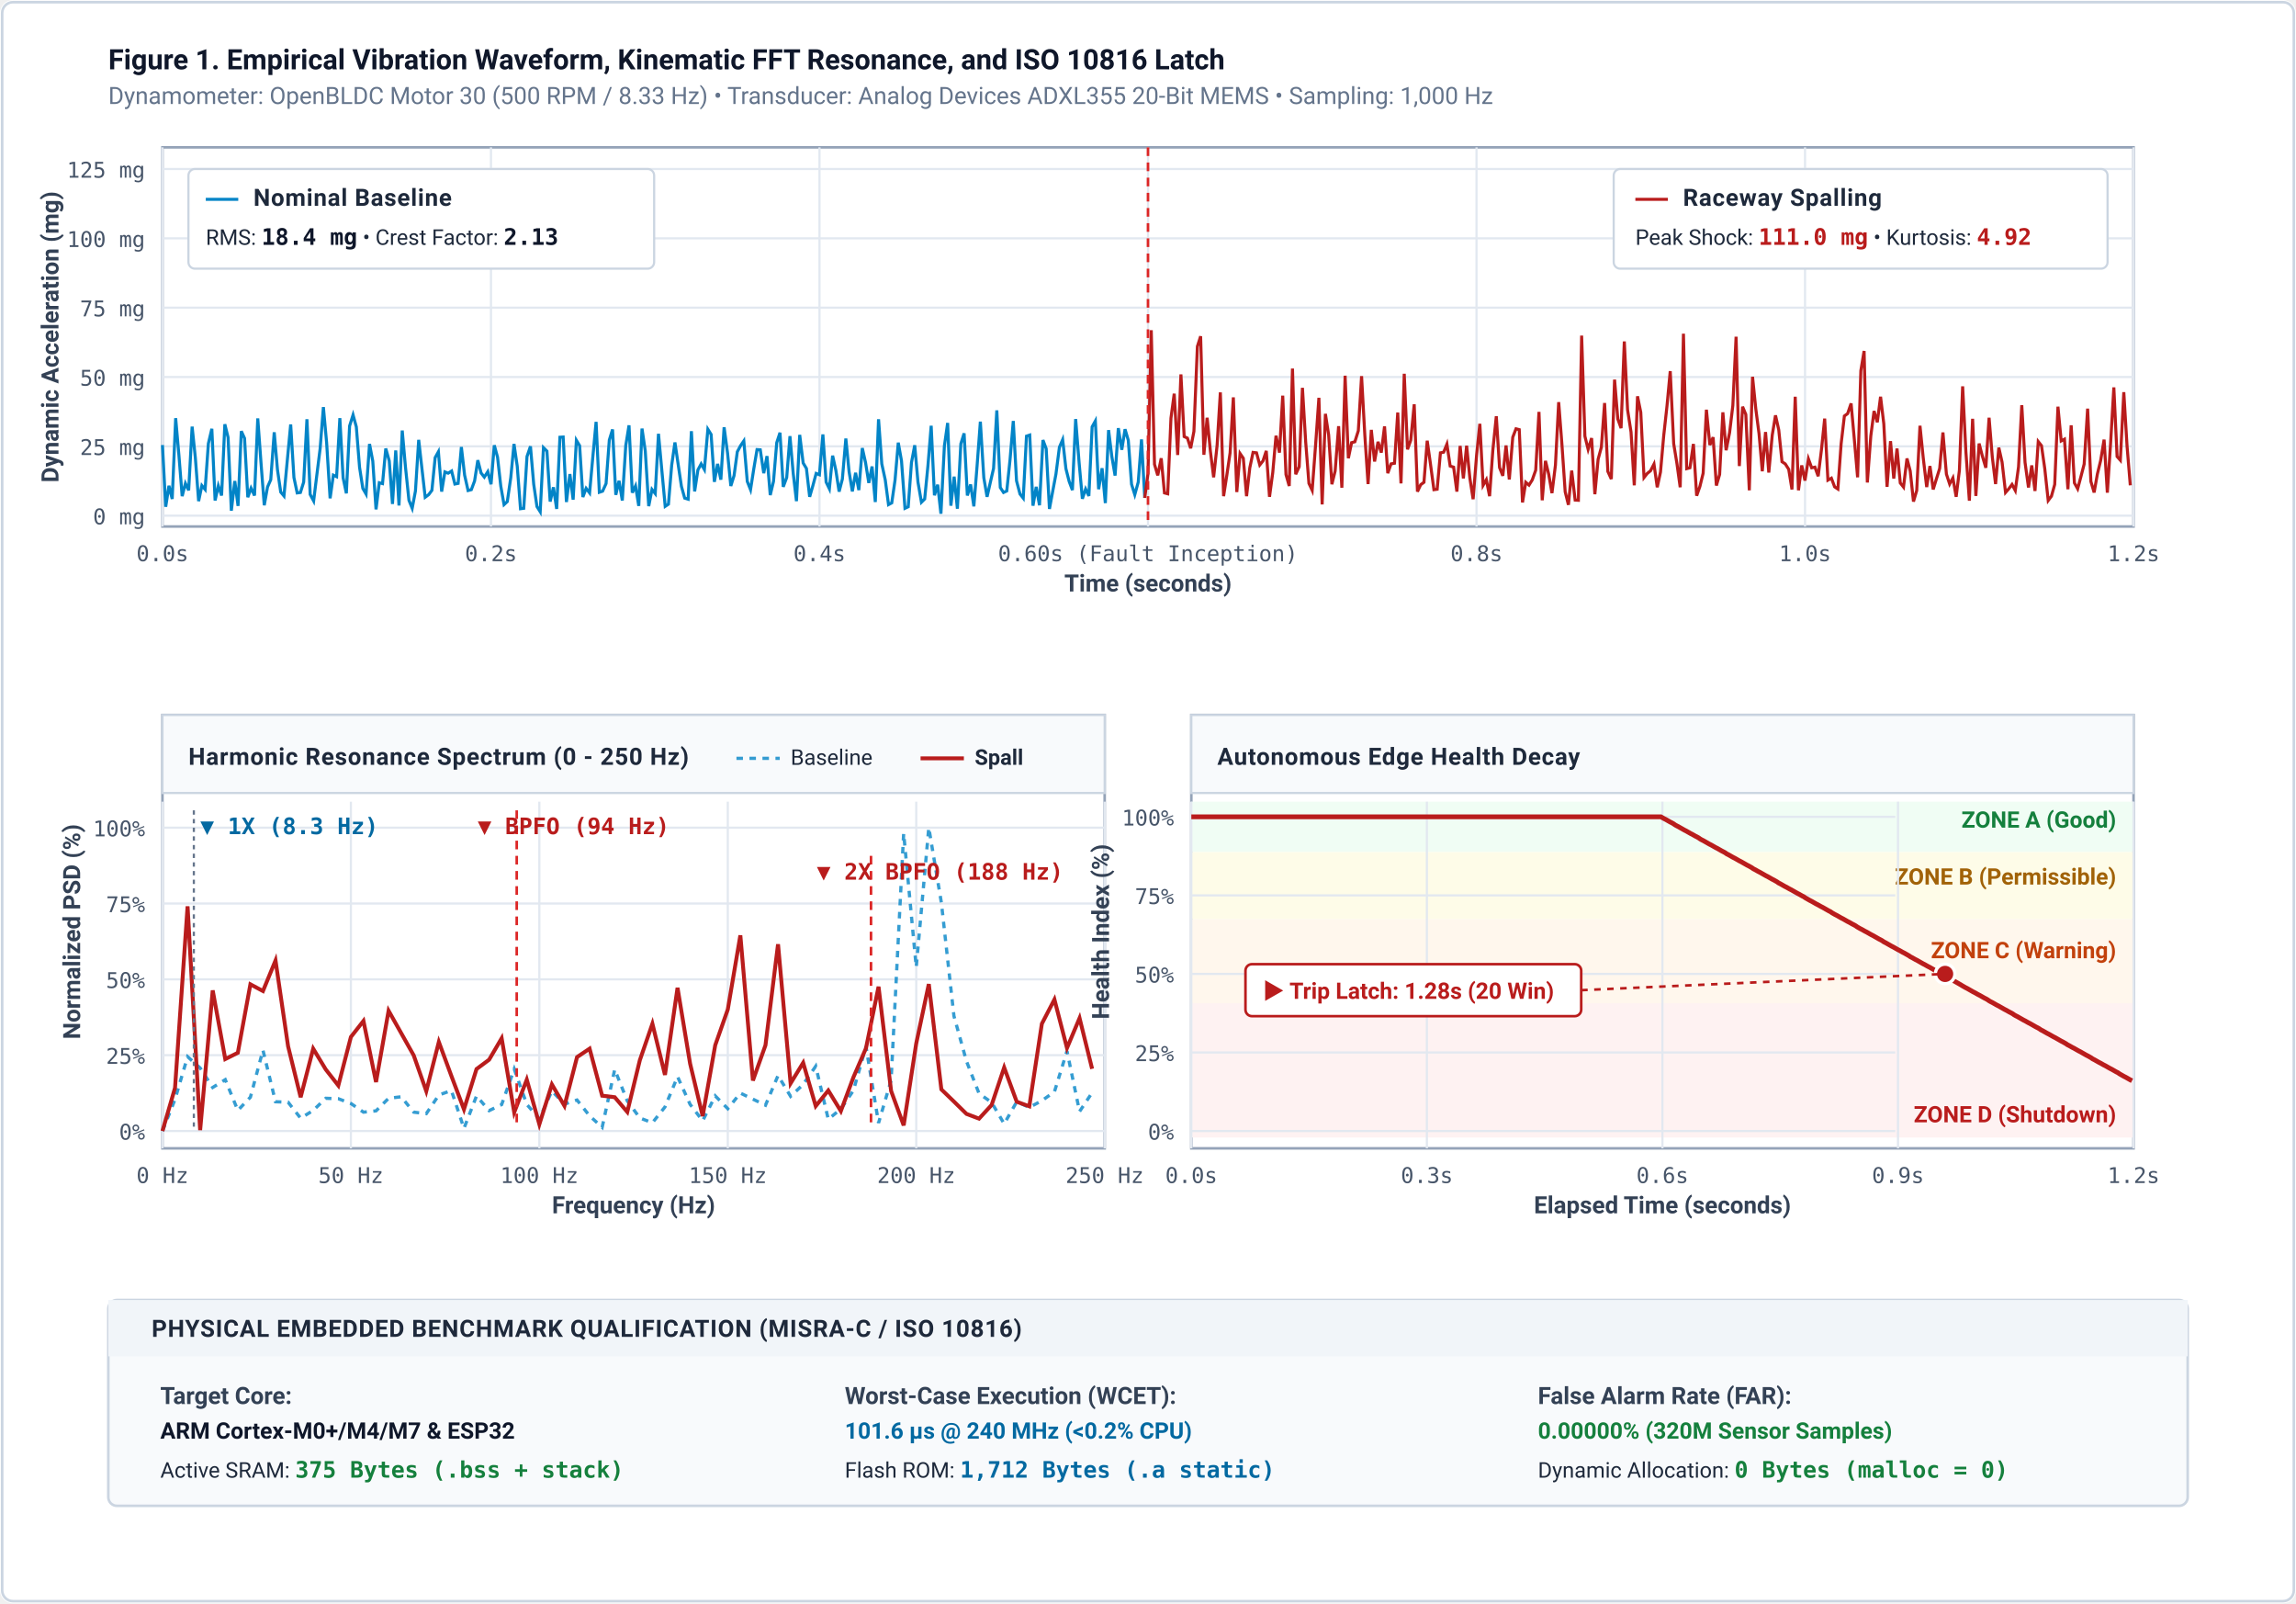
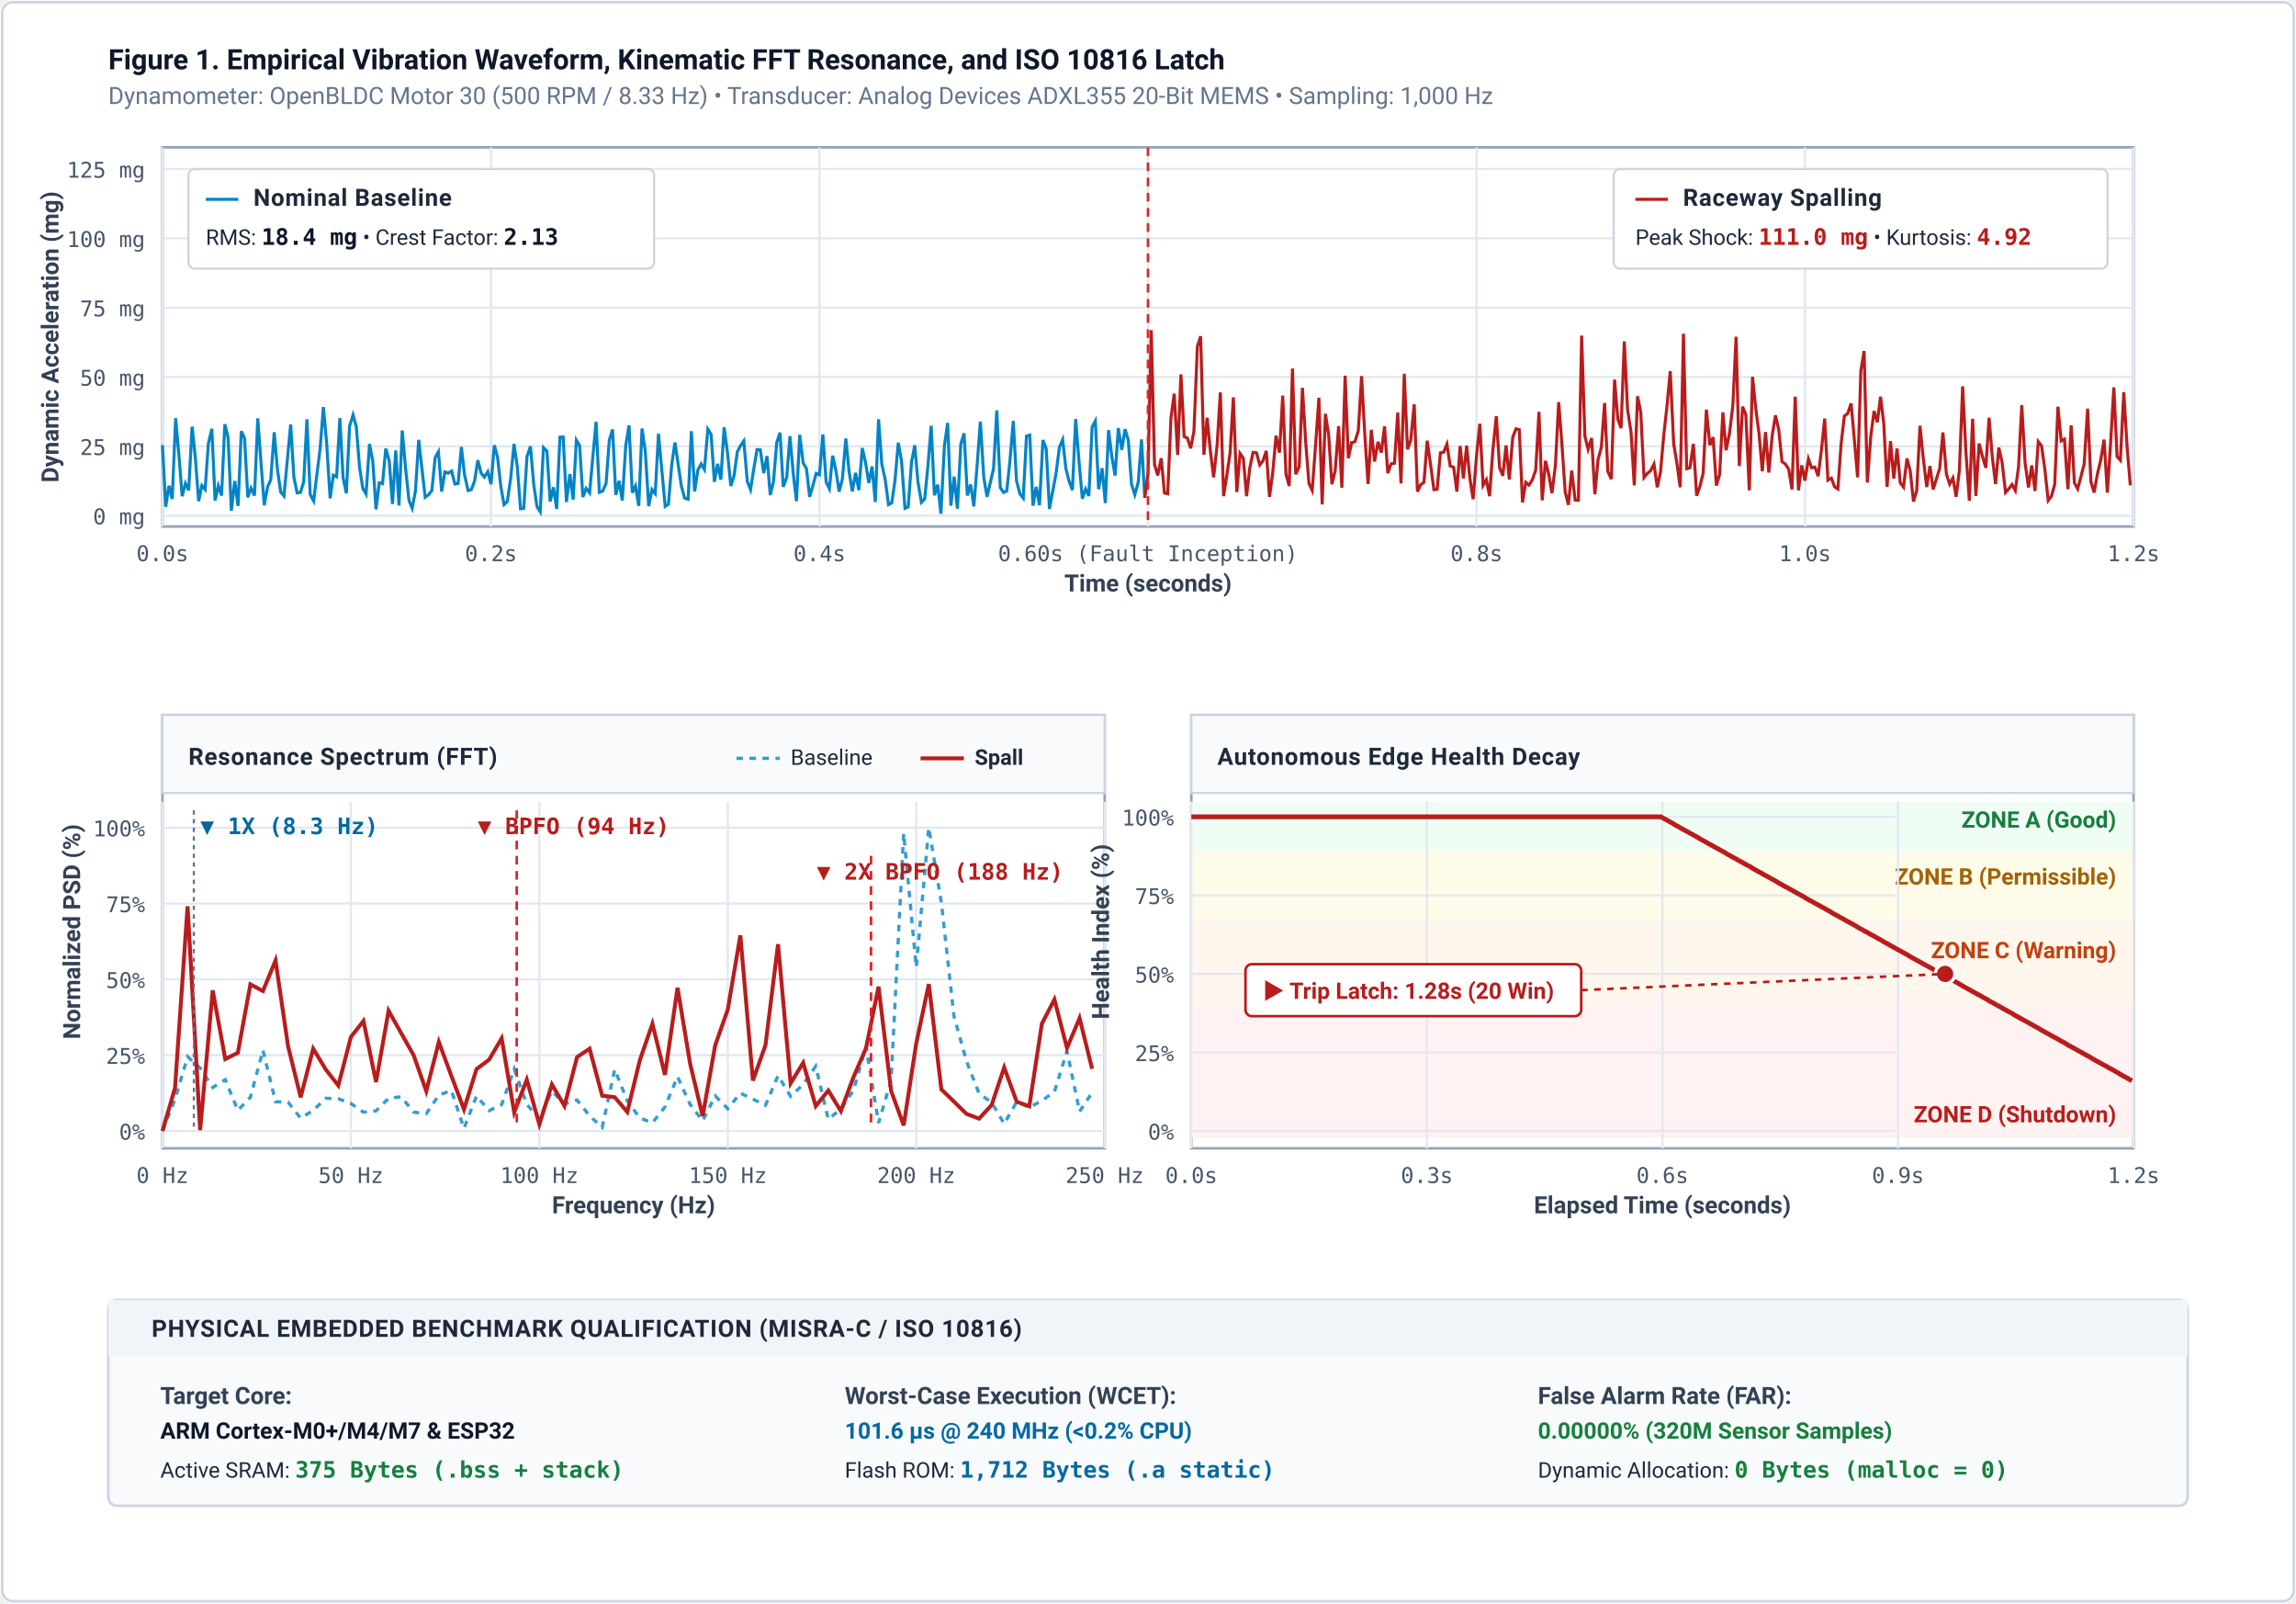
<svg xmlns="http://www.w3.org/2000/svg" viewBox="0 0 1060 740" width="1060" height="740">
  <defs>
    <style>
    .bg-canvas { fill: #ffffff; }
    .panel-box { fill: #ffffff; stroke: #94a3b8; stroke-width: 1.2; }
    .panel-inner { fill: #fafafa; }
    .grid-line { stroke: #e2e8f0; stroke-width: 1; }
    .grid-sub { stroke: #f1f5f9; stroke-width: 0.8; stroke-dasharray: 2 2; }
    .axis-line { stroke: #0f172a; stroke-width: 1.4; }
    
    .txt-fig-num { font-family: -apple-system, BlinkMacSystemFont, "Segoe UI", Roboto, sans-serif; font-size: 13px; font-weight: 700; fill: #0f172a; }
    .txt-fig-sub { font-family: -apple-system, BlinkMacSystemFont, "Segoe UI", Roboto, sans-serif; font-size: 11px; fill: #64748b; }
    .txt-subhead { font-family: -apple-system, BlinkMacSystemFont, "Segoe UI", Roboto, sans-serif; font-size: 11px; font-weight: 700; fill: #1e293b; text-transform: uppercase; letter-spacing: 0.03em; }
    .txt-axis { font-family: -apple-system, BlinkMacSystemFont, "Segoe UI", Roboto, sans-serif; font-size: 11px; font-weight: 600; fill: #334155; }
    .txt-tick { font-family: "IBM Plex Mono", Menlo, Consolas, monospace; font-size: 10px; fill: #475569; }
    .txt-callout { font-family: -apple-system, BlinkMacSystemFont, "Segoe UI", Roboto, sans-serif; font-size: 10px; fill: #1e293b; }
    .txt-callout-bold { font-family: -apple-system, BlinkMacSystemFont, "Segoe UI", Roboto, sans-serif; font-size: 10.5px; font-weight: 700; }
    .txt-mono-num { font-family: "IBM Plex Mono", Menlo, Consolas, monospace; font-size: 10.5px; font-weight: 600; }
    
    .trace-norm { stroke: #0284c7; stroke-width: 1.4; fill: none; }
    .trace-fault { stroke: #b91c1c; stroke-width: 1.4; fill: none; }
    .trace-fft-norm { stroke: #0284c7; stroke-width: 1.5; stroke-dasharray: 3 3; fill: none; opacity: 0.8; }
    .trace-fft-fault { stroke: #b91c1c; stroke-width: 1.8; fill: none; }
    .trace-health { stroke: #b91c1c; stroke-width: 2.2; fill: none; }
    
    .marker-inception { stroke: #dc2626; stroke-width: 1.2; stroke-dasharray: 4 3; }
    .marker-ref { stroke: #64748b; stroke-width: 1; stroke-dasharray: 2 2; }
  </style>
  </defs>
  <rect width="1060" height="740" class="bg-canvas" rx="6" />
  <rect x="1" y="1" width="1058" height="738" fill="none" stroke="#cbd5e1" stroke-width="1.2" rx="5" />
  <text x="50" y="32" class="txt-fig-num">Figure 1. Empirical Vibration Waveform, Kinematic FFT Resonance, and ISO 10816 Latch</text>
  <text x="50" y="48" class="txt-fig-sub">Dynamometer: OpenBLDC Motor 30 (500 RPM / 8.33 Hz) • Transducer: Analog Devices ADXL355 20-Bit MEMS • Sampling: 1,000 Hz</text>
  <rect x="75" y="68" width="910" height="175" class="panel-box" />
  <line x1="75" y1="238.0" x2="985" y2="238.0" class="grid-line" />
  <text x="67" y="242.0" class="txt-tick" text-anchor="end">0 mg</text>
  <line x1="75" y1="206.0" x2="985" y2="206.0" class="grid-line" />
  <text x="67" y="210.0" class="txt-tick" text-anchor="end">25 mg</text>
  <line x1="75" y1="174.0" x2="985" y2="174.0" class="grid-line" />
  <text x="67" y="178.0" class="txt-tick" text-anchor="end">50 mg</text>
  <line x1="75" y1="142.0" x2="985" y2="142.0" class="grid-line" />
  <text x="67" y="146.0" class="txt-tick" text-anchor="end">75 mg</text>
  <line x1="75" y1="110.0" x2="985" y2="110.0" class="grid-line" />
  <text x="67" y="114.0" class="txt-tick" text-anchor="end">100 mg</text>
  <line x1="75" y1="78.0" x2="985" y2="78.0" class="grid-line" />
  <text x="67" y="82.0" class="txt-tick" text-anchor="end">125 mg</text>
  <line x1="75.0" y1="68" x2="75.0" y2="243" class="grid-line" />
  <text x="75.0" y="259" class="txt-tick" text-anchor="middle">0.0s</text>
  <line x1="226.667" y1="68" x2="226.667" y2="243" class="grid-line" />
  <text x="226.667" y="259" class="txt-tick" text-anchor="middle">0.2s</text>
  <line x1="378.333" y1="68" x2="378.333" y2="243" class="grid-line" />
  <text x="378.333" y="259" class="txt-tick" text-anchor="middle">0.4s</text>
  <line x1="530.0" y1="68" x2="530.0" y2="243" class="grid-line" />
  <text x="530.0" y="259" class="txt-tick" text-anchor="middle">0.60s (Fault Inception)</text>
  <line x1="681.667" y1="68" x2="681.667" y2="243" class="grid-line" />
  <text x="681.667" y="259" class="txt-tick" text-anchor="middle">0.8s</text>
  <line x1="833.333" y1="68" x2="833.333" y2="243" class="grid-line" />
  <text x="833.333" y="259" class="txt-tick" text-anchor="middle">1.0s</text>
  <line x1="985.0" y1="68" x2="985.0" y2="243" class="grid-line" />
  <text x="985.0" y="259" class="txt-tick" text-anchor="middle">1.2s</text>
  <text x="27" y="155.5" class="txt-axis" transform="rotate(-90 27 155.5)" text-anchor="middle">Dynamic Acceleration (mg)</text>
  <text x="530.0" y="273" class="txt-axis" text-anchor="middle">Time (seconds)</text>
  <polyline points="75.0,205.4 76.5,233.9 78.0,224.2 79.5,230.3 81.1,193.0 82.6,210.1 84.1,229.0 85.6,223.1 87.1,226.3 88.7,196.9 90.2,211.4 91.7,231.3 93.2,224.1 94.7,225.9 96.2,204.7 97.8,197.9 99.3,231.0 100.8,224.2 102.3,228.7 103.8,195.8 105.3,201.9 106.8,235.7 108.4,222.0 109.9,233.5 111.4,199.0 112.9,202.3 114.4,229.5 115.9,225.3 117.5,228.7 119.0,193.1 120.5,213.6 122.0,233.2 123.5,224.8 125.0,221.4 126.6,199.5 128.1,216.8 129.6,227.1 131.1,228.9 132.6,212.9 134.2,195.9 135.7,220.4 137.2,227.5 138.7,227.3 140.2,222.5 141.7,193.5 143.2,228.2 144.8,231.2 146.3,219.0 147.8,207.0 149.3,187.9 150.8,204.4 152.4,230.0 153.9,219.3 155.4,220.0 156.9,193.0 158.4,220.5 159.9,227.7 161.4,196.6 163.0,191.5 164.5,197.0 166.0,215.7 167.5,225.4 169.0,228.0 170.6,204.9 172.1,212.8 173.6,235.1 175.1,222.8 176.6,223.2 178.1,207.0 179.7,212.7 181.2,232.6 182.7,207.9 184.2,233.3 185.7,198.7 187.2,215.6 188.8,230.9 190.3,234.6 191.8,226.6 193.3,203.0 194.8,216.3 196.3,229.5 197.9,228.3 199.4,226.3 200.9,211.2 202.4,208.5 203.9,226.9 205.4,217.8 206.9,218.4 208.5,217.4 210.0,223.4 211.5,223.1 213.0,206.3 214.5,219.3 216.1,226.4 217.6,226.0 219.1,222.0 220.6,212.4 222.1,218.3 223.6,220.2 225.2,217.7 226.7,223.5 228.2,205.5 229.7,211.0 231.2,224.4 232.7,232.9 234.2,231.5 235.8,220.5 237.3,204.9 238.8,215.2 240.3,234.8 241.8,234.6 243.3,210.7 244.9,206.0 246.4,223.5 247.9,233.8 249.4,236.2 250.9,206.6 252.5,208.2 254.0,231.5 255.5,224.9 257.0,234.9 258.5,201.8 260.0,201.7 261.5,231.7 263.1,218.8 264.6,230.6 266.1,203.2 267.6,205.7 269.1,229.4 270.6,225.4 272.2,227.5 273.7,210.8 275.2,194.7 276.7,227.2 278.2,226.7 279.8,223.2 281.3,203.1 282.8,198.2 284.3,228.4 285.8,221.9 287.3,231.0 288.9,205.6 290.4,196.3 291.9,227.4 293.4,224.3 294.9,233.5 296.4,197.8 297.9,208.1 299.5,233.6 301.0,225.9 302.5,227.8 304.0,200.2 305.5,216.5 307.1,233.7 308.6,232.7 310.1,214.7 311.6,204.2 313.1,214.4 314.6,224.5 316.1,229.9 317.7,230.4 319.2,199.0 320.7,226.8 322.2,216.9 323.7,214.1 325.2,216.7 326.8,198.1 328.3,200.5 329.8,222.4 331.3,214.1 332.8,221.4 334.3,197.2 335.9,209.2 337.4,224.3 338.9,219.5 340.4,208.5 341.9,205.7 343.4,203.5 345.0,222.2 346.5,226.0 348.0,216.4 349.5,207.5 351.0,207.6 352.6,218.4 354.1,210.5 355.6,228.5 357.1,222.2 358.6,204.3 360.1,199.7 361.6,224.7 363.2,220.4 364.7,201.3 366.2,218.4 367.7,231.3 369.2,200.7 370.8,213.7 372.3,216.2 373.8,229.3 375.3,224.1 376.8,218.5 378.3,219.1 379.9,200.5 381.4,222.5 382.9,225.6 384.4,210.3 385.9,217.1 387.4,226.9 388.9,221.1 390.5,202.4 392.0,217.7 393.5,226.8 395.0,218.2 396.5,226.2 398.1,206.8 399.6,213.5 401.1,222.9 402.6,215.3 404.1,231.7 405.6,193.5 407.1,214.1 408.7,221.5 410.2,232.9 411.7,232.1 413.2,221.7 414.7,204.3 416.2,212.7 417.8,234.6 419.3,233.9 420.8,213.5 422.3,205.5 423.8,222.5 425.4,231.8 426.9,230.3 428.4,215.0 429.9,196.5 431.4,228.6 432.9,223.7 434.4,237.1 436.0,205.8 437.5,195.2 439.0,233.4 440.5,220.0 442.0,234.8 443.6,204.8 445.1,200.0 446.6,228.7 448.1,223.6 449.6,233.7 451.1,214.9 452.6,194.6 454.2,220.5 455.7,229.3 457.2,222.7 458.7,216.2 460.2,189.4 461.8,225.0 463.3,227.3 464.8,226.6 466.3,212.2 467.8,194.3 469.3,221.9 470.9,228.0 472.4,229.9 473.9,201.3 475.4,200.8 476.9,233.4 478.4,224.7 479.9,233.2 481.5,203.1 483.0,207.1 484.5,234.9 486.0,226.8 487.5,218.8 489.1,206.4 490.6,202.9 492.1,216.3 493.6,222.2 495.1,226.2 496.6,193.4 498.2,213.6 499.7,230.2 501.2,225.7 502.7,228.9 504.2,197.0 505.7,194.3 507.2,225.8 508.8,216.1 510.3,232.2 511.8,198.5 513.3,210.7 514.8,219.5 516.3,197.6 517.9,207.6 519.4,198.1 520.9,203.2 522.4,223.5 523.9,228.3 525.5,222.5 527.0,202.8 528.5,229.8" class="trace-norm" />
  <polyline points="528.5,229.8 530.0,218.5 531.5,152.4 533.0,214.3 534.5,219.4 536.1,211.5 537.6,227.5 539.1,227.9 540.6,193.0 542.1,181.7 543.7,210.0 545.2,172.8 546.7,201.5 548.2,202.2 549.7,206.9 551.2,199.1 552.8,159.9 554.3,155.2 555.8,209.9 557.3,192.8 558.8,208.2 560.3,220.3 561.9,205.6 563.4,181.1 564.9,229.0 566.4,219.3 567.9,209.0 569.4,183.4 571.0,227.1 572.5,209.3 574.0,211.5 575.5,229.0 577.0,215.9 578.5,208.8 580.1,209.0 581.6,214.6 583.1,212.7 584.6,208.1 586.1,229.3 587.6,218.1 589.1,201.1 590.7,208.9 592.2,182.6 593.7,219.0 595.2,224.3 596.7,170.1 598.2,218.9 599.8,215.4 601.3,179.0 602.8,204.0 604.3,223.1 605.8,226.3 607.4,205.0 608.9,183.6 610.4,232.8 611.9,191.0 613.4,200.7 614.9,223.5 616.4,217.4 618.0,196.7 619.5,225.1 621.0,173.4 622.5,211.5 624.0,204.3 625.5,203.9 627.1,198.8 628.6,173.6 630.1,200.8 631.6,223.4 633.1,198.4 634.6,213.0 636.2,203.9 637.7,208.9 639.2,196.8 640.7,218.4 642.2,214.1 643.8,213.8 645.3,190.4 646.8,223.1 648.3,172.5 649.8,207.4 651.3,203.2 652.9,186.6 654.4,226.9 655.9,223.7 657.4,222.6 658.9,203.4 660.4,214.1 662.0,226.0 663.5,225.8 665.0,209.0 666.5,208.7 668.0,205.0 669.5,215.1 671.1,215.6 672.6,226.9 674.1,205.8 675.6,220.8 677.1,205.7 678.6,220.7 680.1,230.4 681.7,210.1 683.2,195.6 684.7,224.0 686.2,221.4 687.7,229.0 689.2,207.8 690.8,192.1 692.3,215.8 693.8,219.6 695.3,205.6 696.8,221.3 698.4,201.8 699.9,197.9 701.4,198.3 702.9,231.9 704.4,222.6 705.9,223.9 707.4,221.5 709.0,217.0 710.5,190.1 712.0,230.9 713.5,212.7 715.0,218.9 716.5,227.6 718.1,214.7 719.6,185.6 721.1,205.1 722.6,227.0 724.1,233.0 725.6,217.2 727.2,230.8 728.7,230.9 730.2,154.9 731.7,201.3 733.2,207.4 734.8,202.2 736.3,228.1 737.8,212.0 739.3,206.4 740.8,186.0 742.3,217.6 743.9,221.1 745.4,175.2 746.9,193.4 748.4,197.6 749.9,157.6 751.4,189.1 753.0,199.4 754.5,224.0 756.0,182.9 757.5,190.3 759.0,220.4 760.5,218.5 762.0,217.3 763.6,214.2 765.1,224.9 766.6,217.9 768.1,201.0 769.6,187.4 771.1,171.3 772.7,204.8 774.2,214.0 775.7,224.9 777.2,154.0 778.7,216.3 780.2,215.9 781.8,204.9 783.3,228.8 784.8,224.5 786.3,218.4 787.8,189.1 789.4,205.4 790.9,201.8 792.4,224.1 793.9,219.0 795.4,190.3 796.9,207.8 798.5,199.7 800.0,187.2 801.5,155.4 803.0,215.1 804.5,187.7 806.0,191.3 807.6,226.3 809.1,173.9 810.6,188.7 812.1,200.2 813.6,217.5 815.1,199.4 816.6,218.1 818.2,200.8 819.7,191.7 821.2,198.4 822.7,213.1 824.2,214.1 825.8,216.6 827.3,225.9 828.8,183.1 830.3,226.3 831.8,214.8 833.3,221.8 834.9,211.8 836.4,215.9 837.9,215.6 839.4,219.8 840.9,207.7 842.4,193.2 843.9,221.6 845.5,220.7 847.0,224.7 848.5,225.7 850.0,204.8 851.5,192.0 853.0,190.9 854.6,186.2 856.1,202.9 857.6,220.3 859.1,171.1 860.6,162.0 862.1,222.7 863.7,201.2 865.2,189.7 866.7,194.9 868.2,183.1 869.7,195.6 871.2,224.7 872.8,203.6 874.3,220.9 875.8,207.0 877.3,222.9 878.8,224.8 880.4,211.6 881.9,217.4 883.4,231.5 884.9,226.4 886.4,196.5 887.9,211.3 889.5,224.8 891.0,215.1 892.5,225.9 894.0,221.0 895.5,216.2 897.0,199.6 898.6,218.8 900.1,223.4 901.6,220.6 903.1,229.3 904.6,217.1 906.1,178.3 907.6,208.5 909.2,231.1 910.7,193.3 912.2,228.9 913.7,204.7 915.2,210.5 916.8,215.9 918.3,192.8 919.8,211.0 921.3,223.4 922.8,206.6 924.3,213.3 925.9,227.3 927.4,225.6 928.9,223.6 930.4,226.4 931.9,215.5 933.4,187.0 934.9,213.4 936.5,225.0 938.0,214.8 939.5,226.6 941.0,203.8 942.5,205.7 944.0,216.2 945.6,231.0 947.1,229.0 948.6,223.6 950.1,187.7 951.6,203.5 953.1,202.7 954.7,225.8 956.2,196.3 957.7,222.9 959.2,225.6 960.7,220.0 962.2,214.2 963.8,188.6 965.3,222.2 966.8,227.3 968.3,218.8 969.8,212.6 971.4,202.9 972.9,227.4 974.4,204.7 975.9,178.8 977.4,210.7 978.9,212.4 980.5,181.0 982.0,205.9 983.5,224.0" class="trace-fault" />
  <line x1="530.0" y1="68" x2="530.0" y2="243" class="marker-inception" />
  <rect x="87" y="78" width="215" height="46" fill="#ffffff" stroke="#cbd5e1" stroke-width="1" rx="3" />
  <line x1="95" y1="92" x2="110" y2="92" class="trace-norm" />
  <text x="117" y="95" class="txt-subhead" fill="#0369a1">Nominal Baseline</text>
  <text x="95" y="113" class="txt-callout">RMS: <tspan class="txt-mono-num" fill="#0f172a">18.4 mg</tspan> • Crest Factor: <tspan class="txt-mono-num" fill="#0f172a">2.13</tspan>
  </text>
  <rect x="745" y="78" width="228" height="46" fill="#ffffff" stroke="#cbd5e1" stroke-width="1" rx="3" />
  <line x1="755" y1="92" x2="770" y2="92" class="trace-fault" />
  <text x="777" y="95" class="txt-subhead" fill="#b91c1c">Raceway Spalling</text>
  <text x="755" y="113" class="txt-callout">Peak Shock: <tspan class="txt-mono-num" fill="#b91c1c">111.0 mg</tspan> • Kurtosis: <tspan class="txt-mono-num" fill="#b91c1c">4.92</tspan>
  </text>
  <rect x="75" y="330" width="435" height="200" class="panel-box" />
  <line x1="75.0" y1="370" x2="75.0" y2="530" class="grid-line" />
  <text x="75.0" y="546" class="txt-tick" text-anchor="middle">0 Hz</text>
  <line x1="162.0" y1="370" x2="162.0" y2="530" class="grid-line" />
  <text x="162.0" y="546" class="txt-tick" text-anchor="middle">50 Hz</text>
  <line x1="249.0" y1="370" x2="249.0" y2="530" class="grid-line" />
  <text x="249.0" y="546" class="txt-tick" text-anchor="middle">100 Hz</text>
  <line x1="336.0" y1="370" x2="336.0" y2="530" class="grid-line" />
  <text x="336.0" y="546" class="txt-tick" text-anchor="middle">150 Hz</text>
  <line x1="423.0" y1="370" x2="423.0" y2="530" class="grid-line" />
  <text x="423.0" y="546" class="txt-tick" text-anchor="middle">200 Hz</text>
  <line x1="510.0" y1="370" x2="510.0" y2="530" class="grid-line" />
  <text x="510.0" y="546" class="txt-tick" text-anchor="middle">250 Hz</text>
  <line x1="75" y1="522.0" x2="510" y2="522.0" class="grid-line" />
  <text x="67" y="526.0" class="txt-tick" text-anchor="end">0%</text>
  <line x1="75" y1="487.0" x2="510" y2="487.0" class="grid-line" />
  <text x="67" y="491.0" class="txt-tick" text-anchor="end">25%</text>
  <line x1="75" y1="452.0" x2="510" y2="452.0" class="grid-line" />
  <text x="67" y="456.0" class="txt-tick" text-anchor="end">50%</text>
  <line x1="75" y1="417.0" x2="510" y2="417.0" class="grid-line" />
  <text x="67" y="421.0" class="txt-tick" text-anchor="end">75%</text>
  <line x1="75" y1="382.0" x2="510" y2="382.0" class="grid-line" />
  <text x="67" y="386.0" class="txt-tick" text-anchor="end">100%</text>
  <text x="292.5" y="560" class="txt-axis" text-anchor="middle">Frequency (Hz)</text>
  <text x="37" y="430.0" class="txt-axis" transform="rotate(-90 37 430.0)" text-anchor="middle">Normalized PSD (%)</text>
  <rect x="75" y="330" width="435" height="36" fill="#f8fafc" stroke="#cbd5e1" stroke-width="1" />
-   <text x="87" y="353" class="txt-subhead">Harmonic Resonance Spectrum (0 - 250 Hz)</text>
+   <text x="87" y="353" class="txt-subhead">Resonance Spectrum (FFT)</text>
  <line x1="340" y1="350" x2="360" y2="350" class="trace-fft-norm" />
  <text x="365" y="353" class="txt-callout" font-size="9.5">Baseline</text>
  <line x1="425" y1="350" x2="445" y2="350" class="trace-fft-fault" />
  <text x="450" y="353" class="txt-callout" font-size="9.5" fill="#b91c1c" font-weight="600">Spall</text>
  <polyline points="75.0,522.0 80.8,507.4 86.6,487.7 92.4,492.9 98.2,501.9 104.0,498.3 109.8,512.5 115.6,506.4 121.4,484.7 127.2,508.5 133.0,508.7 138.8,516.1 144.6,512.5 150.4,506.9 156.2,507.1 162.0,509.3 167.8,513.3 173.6,512.7 179.4,506.9 185.2,506.2 191.0,513.3 196.8,514.0 202.6,505.4 208.4,503.3 214.2,520.8 220.0,505.8 225.8,512.6 231.6,509.8 237.4,493.4 243.2,509.7 249.0,516.4 254.8,503.5 260.6,509.6 266.4,507.7 272.2,515.0 278.0,520.3 283.8,493.6 289.6,508.1 295.4,516.0 301.2,518.2 307.0,510.9 312.8,496.9 318.6,509.7 324.4,517.3 330.2,505.8 336.0,511.7 341.8,504.5 347.6,507.3 353.4,510.1 359.2,496.4 365.0,506.0 370.8,500.5 376.6,492.1 382.4,516.6 388.2,511.8 394.0,503.3 399.8,483.0 405.6,518.3 411.4,498.6 417.2,384.6 423.0,446.4 428.8,382.0 434.6,416.6 440.4,468.9 446.2,489.8 452.0,504.7 457.8,508.8 463.6,518.7 469.4,508.5 475.2,511.1 481.0,508.0 486.8,503.9 492.6,485.1 498.4,513.0 504.2,504.3" class="trace-fft-norm" />
  <polyline points="75.0,522.0 80.8,502.1 86.6,418.3 92.4,521.6 98.2,457.1 104.0,488.8 109.8,485.9 115.6,454.3 121.4,457.4 127.2,443.3 133.0,482.9 138.8,506.4 144.6,484.0 150.4,493.6 156.2,501.0 162.0,478.6 167.8,471.2 173.6,499.4 179.4,466.5 185.2,476.8 191.0,487.1 196.8,503.6 202.6,480.9 208.4,496.6 214.2,512.0 220.0,493.4 225.8,489.1 231.6,479.2 237.4,513.4 243.2,498.3 249.0,518.9 254.8,500.5 260.6,510.4 266.4,487.9 272.2,484.0 278.0,505.7 283.8,506.4 289.6,513.2 295.4,489.3 301.2,472.5 307.0,496.1 312.8,455.9 318.6,490.9 324.4,515.1 330.2,482.4 336.0,465.9 341.8,431.7 347.6,498.7 353.4,482.4 359.2,435.8 365.0,500.0 370.8,490.5 376.6,510.5 382.4,503.3 388.2,512.8 394.0,497.2 399.8,483.8 405.6,455.4 411.4,503.5 417.2,519.4 423.0,481.6 428.8,454.2 434.6,502.8 440.4,508.4 446.2,514.1 452.0,516.3 457.8,510.0 463.6,492.7 469.4,508.5 475.2,510.6 481.0,472.5 486.8,461.3 492.6,483.7 498.4,469.9 504.2,493.3" class="trace-fft-fault" />
  <line x1="89.494" y1="374" x2="89.494" y2="520" class="marker-ref" />
  <text x="92.494" y="385" class="txt-mono-num" font-size="9.5" fill="#0369a1">▼ 1X (8.3 Hz)</text>
  <line x1="238.56" y1="374" x2="238.56" y2="520" class="marker-inception" />
  <text x="220.56" y="385" class="txt-mono-num" font-size="9.5" fill="#b91c1c">▼ BPFO (94 Hz)</text>
  <line x1="402.12" y1="395" x2="402.12" y2="520" class="marker-inception" />
  <text x="377.12" y="406" class="txt-mono-num" font-size="9.5" fill="#b91c1c">▼ 2X BPFO (188 Hz)</text>
  <rect x="550" y="330" width="435" height="200" class="panel-box" />
  <rect x="550" y="370" width="435" height="23.25" fill="#f0fdf4" />
  <rect x="550" y="393.25" width="435" height="31.0" fill="#fefce8" />
  <rect x="550" y="424.25" width="435" height="38.75" fill="#fff7ed" />
  <rect x="550" y="463.0" width="435" height="62.0" fill="#fef2f2" />
  <text x="977" y="382" class="txt-callout-bold" font-size="8.5" fill="#15803d" text-anchor="end">ZONE A (Good)</text>
  <text x="977" y="408.25" class="txt-callout-bold" font-size="8.5" fill="#a16207" text-anchor="end">ZONE B (Permissible)</text>
  <text x="977" y="442.25" class="txt-callout-bold" font-size="8.5" fill="#c2410c" text-anchor="end">ZONE C (Warning)</text>
  <text x="977" y="518" class="txt-callout-bold" font-size="8.5" fill="#b91c1c" text-anchor="end">ZONE D (Shutdown)</text>
  <line x1="550" y1="522.0" x2="875" y2="522.0" class="grid-line" />
  <text x="542" y="526.0" class="txt-tick" text-anchor="end">0%</text>
  <line x1="550" y1="485.75" x2="875" y2="485.75" class="grid-line" />
  <text x="542" y="489.75" class="txt-tick" text-anchor="end">25%</text>
  <line x1="550" y1="449.5" x2="875" y2="449.5" class="grid-line" />
  <text x="542" y="453.5" class="txt-tick" text-anchor="end">50%</text>
  <line x1="550" y1="413.25" x2="875" y2="413.25" class="grid-line" />
  <text x="542" y="417.25" class="txt-tick" text-anchor="end">75%</text>
  <line x1="550" y1="377.0" x2="875" y2="377.0" class="grid-line" />
  <text x="542" y="381.0" class="txt-tick" text-anchor="end">100%</text>
  <line x1="550.0" y1="370" x2="550.0" y2="530" class="grid-line" />
  <text x="550.0" y="546" class="txt-tick" text-anchor="middle">0.0s</text>
  <line x1="658.75" y1="370" x2="658.75" y2="530" class="grid-line" />
  <text x="658.75" y="546" class="txt-tick" text-anchor="middle">0.3s</text>
  <line x1="767.5" y1="370" x2="767.5" y2="530" class="grid-line" />
  <text x="767.5" y="546" class="txt-tick" text-anchor="middle">0.6s</text>
  <line x1="876.25" y1="370" x2="876.25" y2="530" class="grid-line" />
  <text x="876.25" y="546" class="txt-tick" text-anchor="middle">0.9s</text>
  <line x1="985.0" y1="370" x2="985.0" y2="530" class="grid-line" />
  <text x="985.0" y="546" class="txt-tick" text-anchor="middle">1.2s</text>
  <text x="767.5" y="560" class="txt-axis" text-anchor="middle">Elapsed Time (seconds)</text>
  <text x="512" y="430.0" class="txt-axis" transform="rotate(-90 512 430.0)" text-anchor="middle">Health Index (%)</text>
  <rect x="550" y="330" width="435" height="36" fill="#f8fafc" stroke="#cbd5e1" stroke-width="1" />
  <text x="562" y="353" class="txt-subhead">Autonomous Edge Health Decay</text>
  <polyline points="550.0,377.0 550.7,377.0 551.5,377.0 552.2,377.0 552.9,377.0 553.6,377.0 554.4,377.0 555.1,377.0 555.8,377.0 556.5,377.0 557.2,377.0 558.0,377.0 558.7,377.0 559.4,377.0 560.1,377.0 560.9,377.0 561.6,377.0 562.3,377.0 563.0,377.0 563.8,377.0 564.5,377.0 565.2,377.0 566.0,377.0 566.7,377.0 567.4,377.0 568.1,377.0 568.9,377.0 569.6,377.0 570.3,377.0 571.0,377.0 571.8,377.0 572.5,377.0 573.2,377.0 573.9,377.0 574.6,377.0 575.4,377.0 576.1,377.0 576.8,377.0 577.5,377.0 578.3,377.0 579.0,377.0 579.7,377.0 580.5,377.0 581.2,377.0 581.9,377.0 582.6,377.0 583.4,377.0 584.1,377.0 584.8,377.0 585.5,377.0 586.2,377.0 587.0,377.0 587.7,377.0 588.4,377.0 589.1,377.0 589.9,377.0 590.6,377.0 591.3,377.0 592.0,377.0 592.8,377.0 593.5,377.0 594.2,377.0 595.0,377.0 595.7,377.0 596.4,377.0 597.1,377.0 597.9,377.0 598.6,377.0 599.3,377.0 600.0,377.0 600.8,377.0 601.5,377.0 602.2,377.0 602.9,377.0 603.6,377.0 604.4,377.0 605.1,377.0 605.8,377.0 606.5,377.0 607.3,377.0 608.0,377.0 608.7,377.0 609.5,377.0 610.2,377.0 610.9,377.0 611.6,377.0 612.4,377.0 613.1,377.0 613.8,377.0 614.5,377.0 615.2,377.0 616.0,377.0 616.7,377.0 617.4,377.0 618.1,377.0 618.9,377.0 619.6,377.0 620.3,377.0 621.0,377.0 621.8,377.0 622.5,377.0 623.2,377.0 624.0,377.0 624.7,377.0 625.4,377.0 626.1,377.0 626.9,377.0 627.6,377.0 628.3,377.0 629.0,377.0 629.8,377.0 630.5,377.0 631.2,377.0 631.9,377.0 632.6,377.0 633.4,377.0 634.1,377.0 634.8,377.0 635.5,377.0 636.3,377.0 637.0,377.0 637.7,377.0 638.5,377.0 639.2,377.0 639.9,377.0 640.6,377.0 641.4,377.0 642.1,377.0 642.8,377.0 643.5,377.0 644.2,377.0 645.0,377.0 645.7,377.0 646.4,377.0 647.1,377.0 647.9,377.0 648.6,377.0 649.3,377.0 650.0,377.0 650.8,377.0 651.5,377.0 652.2,377.0 653.0,377.0 653.7,377.0 654.4,377.0 655.1,377.0 655.9,377.0 656.6,377.0 657.3,377.0 658.0,377.0 658.8,377.0 659.5,377.0 660.2,377.0 660.9,377.0 661.6,377.0 662.4,377.0 663.1,377.0 663.8,377.0 664.5,377.0 665.3,377.0 666.0,377.0 666.7,377.0 667.5,377.0 668.2,377.0 668.9,377.0 669.6,377.0 670.4,377.0 671.1,377.0 671.8,377.0 672.5,377.0 673.2,377.0 674.0,377.0 674.7,377.0 675.4,377.0 676.1,377.0 676.9,377.0 677.6,377.0 678.3,377.0 679.0,377.0 679.8,377.0 680.5,377.0 681.2,377.0 682.0,377.0 682.7,377.0 683.4,377.0 684.1,377.0 684.9,377.0 685.6,377.0 686.3,377.0 687.0,377.0 687.8,377.0 688.5,377.0 689.2,377.0 689.9,377.0 690.6,377.0 691.4,377.0 692.1,377.0 692.8,377.0 693.5,377.0 694.3,377.0 695.0,377.0 695.7,377.0 696.5,377.0 697.2,377.0 697.9,377.0 698.6,377.0 699.4,377.0 700.1,377.0 700.8,377.0 701.5,377.0 702.2,377.0 703.0,377.0 703.7,377.0 704.4,377.0 705.1,377.0 705.9,377.0 706.6,377.0 707.3,377.0 708.0,377.0 708.8,377.0 709.5,377.0 710.2,377.0 711.0,377.0 711.7,377.0 712.4,377.0 713.1,377.0 713.9,377.0 714.6,377.0 715.3,377.0 716.0,377.0 716.8,377.0 717.5,377.0 718.2,377.0 718.9,377.0 719.6,377.0 720.4,377.0 721.1,377.0 721.8,377.0 722.5,377.0 723.3,377.0 724.0,377.0 724.7,377.0 725.5,377.0 726.2,377.0 726.9,377.0 727.6,377.0 728.4,377.0 729.1,377.0 729.8,377.0 730.5,377.0 731.2,377.0 732.0,377.0 732.7,377.0 733.4,377.0 734.1,377.0 734.9,377.0 735.6,377.0 736.3,377.0 737.0,377.0 737.8,377.0 738.5,377.0 739.2,377.0 740.0,377.0 740.7,377.0 741.4,377.0 742.1,377.0 742.9,377.0 743.6,377.0 744.3,377.0 745.0,377.0 745.8,377.0 746.5,377.0 747.2,377.0 747.9,377.0 748.6,377.0 749.4,377.0 750.1,377.0 750.8,377.0 751.5,377.0 752.3,377.0 753.0,377.0 753.7,377.0 754.5,377.0 755.2,377.0 755.9,377.0 756.6,377.0 757.4,377.0 758.1,377.0 758.8,377.0 759.5,377.0 760.2,377.0 761.0,377.0 761.7,377.0 762.4,377.0 763.1,377.0 763.9,377.0 764.6,377.0 765.3,377.0 766.0,377.0 766.8,377.0 767.5,377.4 768.2,377.8 769.0,378.2 769.7,378.6 770.4,379.0 771.1,379.4 771.9,379.8 772.6,380.2 773.3,380.7 774.0,381.1 774.8,381.5 775.5,381.9 776.2,382.3 776.9,382.7 777.6,383.1 778.4,383.5 779.1,383.9 779.8,384.3 780.5,384.7 781.3,385.1 782.0,385.5 782.7,385.9 783.5,386.3 784.2,386.7 784.9,387.2 785.6,387.6 786.4,388.0 787.1,388.4 787.8,388.8 788.5,389.2 789.2,389.6 790.0,390.0 790.7,390.4 791.4,390.8 792.1,391.2 792.9,391.6 793.6,392.0 794.3,392.4 795.0,392.8 795.8,393.2 796.5,393.6 797.2,394.1 798.0,394.5 798.7,394.9 799.4,395.3 800.1,395.7 800.9,396.1 801.6,396.5 802.3,396.9 803.0,397.3 803.8,397.7 804.5,398.1 805.2,398.5 805.9,398.9 806.6,399.3 807.4,399.7 808.1,400.1 808.8,400.5 809.5,401.0 810.3,401.4 811.0,401.8 811.7,402.2 812.5,402.6 813.2,403.0 813.9,403.4 814.6,403.8 815.3,404.2 816.1,404.6 816.8,405.0 817.5,405.4 818.2,405.8 819.0,406.2 819.7,406.6 820.4,407.0 821.1,407.5 821.9,407.9 822.6,408.3 823.3,408.7 824.0,409.1 824.8,409.5 825.5,409.9 826.2,410.3 827.0,410.7 827.7,411.1 828.4,411.5 829.1,411.9 829.8,412.3 830.6,412.7 831.3,413.1 832.0,413.5 832.8,413.9 833.5,414.4 834.2,414.8 834.9,415.2 835.6,415.6 836.4,416.0 837.1,416.4 837.8,416.8 838.5,417.2 839.3,417.6 840.0,418.0 840.7,418.4 841.5,418.8 842.2,419.2 842.9,419.6 843.6,420.0 844.3,420.4 845.1,420.8 845.8,421.3 846.5,421.7 847.2,422.1 848.0,422.5 848.7,422.9 849.4,423.3 850.1,423.7 850.9,424.1 851.6,424.5 852.3,424.9 853.0,425.3 853.8,425.7 854.5,426.1 855.2,426.5 856.0,426.9 856.7,427.3 857.4,427.8 858.1,428.2 858.8,428.6 859.6,429.0 860.3,429.4 861.0,429.8 861.8,430.2 862.5,430.6 863.2,431.0 863.9,431.4 864.7,431.8 865.4,432.2 866.1,432.6 866.8,433.0 867.5,433.4 868.3,433.8 869.0,434.2 869.7,434.7 870.5,435.1 871.2,435.5 871.9,435.9 872.6,436.3 873.3,436.7 874.1,437.1 874.8,437.5 875.5,437.9 876.2,438.3 877.0,438.7 877.7,439.1 878.4,439.5 879.2,439.9 879.9,440.3 880.6,440.7 881.3,441.1 882.0,441.6 882.8,442.0 883.5,442.4 884.2,442.8 885.0,443.2 885.7,443.6 886.4,444.0 887.1,444.4 887.8,444.8 888.6,445.2 889.3,445.6 890.0,446.0 890.8,446.4 891.5,446.8 892.2,447.2 892.9,447.6 893.7,448.1 894.4,448.5 895.1,448.9 895.8,449.3 896.5,449.7 897.3,450.1 898.0,450.5 898.7,450.9 899.5,451.3 900.2,451.7 900.9,452.1 901.6,452.5 902.4,452.9 903.1,453.3 903.8,453.7 904.5,454.1 905.2,454.5 906.0,455.0 906.7,455.4 907.4,455.8 908.2,456.2 908.9,456.6 909.6,457.0 910.3,457.4 911.0,457.8 911.8,458.2 912.5,458.6 913.2,459.0 914.0,459.4 914.7,459.8 915.4,460.2 916.1,460.6 916.9,461.0 917.6,461.4 918.3,461.9 919.0,462.3 919.8,462.7 920.5,463.1 921.2,463.5 921.9,463.9 922.7,464.3 923.4,464.7 924.1,465.1 924.8,465.5 925.5,465.9 926.3,466.3 927.0,466.7 927.7,467.1 928.5,467.5 929.2,467.9 929.9,468.4 930.6,468.8 931.4,469.2 932.1,469.6 932.8,470.0 933.5,470.4 934.2,470.8 935.0,471.2 935.7,471.6 936.4,472.0 937.2,472.4 937.9,472.8 938.6,473.2 939.3,473.6 940.0,474.0 940.8,474.4 941.5,474.8 942.2,475.3 943.0,475.7 943.7,476.1 944.4,476.5 945.1,476.9 945.9,477.3 946.6,477.7 947.3,478.1 948.0,478.5 948.8,478.9 949.5,479.3 950.2,479.7 950.9,480.1 951.6,480.5 952.4,480.9 953.1,481.3 953.8,481.7 954.5,482.2 955.3,482.6 956.0,483.0 956.7,483.4 957.5,483.8 958.2,484.2 958.9,484.6 959.6,485.0 960.4,485.4 961.1,485.8 961.8,486.2 962.5,486.6 963.2,487.0 964.0,487.4 964.7,487.8 965.4,488.2 966.1,488.7 966.9,489.1 967.6,489.5 968.3,489.9 969.0,490.3 969.8,490.7 970.5,491.1 971.2,491.5 972.0,491.9 972.7,492.3 973.4,492.7 974.1,493.1 974.9,493.5 975.6,493.9 976.3,494.3 977.0,494.7 977.8,495.1 978.5,495.6 979.2,496.0 979.9,496.4 980.6,496.8 981.4,497.2 982.1,497.6 982.8,498.0 983.5,498.4 984.3,498.8" class="trace-health" />
  <circle cx="898.0" cy="449.5" r="4.5" fill="#b91c1c" stroke="#ffffff" stroke-width="1.5" />
  <line x1="730" y1="457" x2="898.0" y2="449.5" stroke="#b91c1c" stroke-width="1.2" stroke-dasharray="3 3" />
  <rect x="575" y="445" width="155" height="24" fill="#ffffff" stroke="#b91c1c" stroke-width="1.2" rx="3" />
  <text x="583" y="461" class="txt-callout-bold" font-size="9.5" fill="#b91c1c">► Trip Latch: 1.28s (20 Win)</text>
  <g transform="translate(50, 600)">
    <rect width="960" height="95" fill="#f8fafc" stroke="#cbd5e1" stroke-width="1.2" rx="4" />
    <rect width="960" height="26" fill="#f1f5f9" rx="3 3 0 0" />
    <text x="20" y="17" class="txt-subhead" font-size="10.5">PHYSICAL EMBEDDED BENCHMARK QUALIFICATION (MISRA-C / ISO 10816)</text>
    <text x="24" y="48" class="txt-axis" font-size="10">Target Core:</text>
    <text x="24" y="64" class="txt-callout-bold" font-size="11" fill="#0f172a">ARM Cortex-M0+/M4/M7 &amp; ESP32</text>
    <text x="24" y="82" class="txt-callout">Active SRAM: <tspan class="txt-mono-num" fill="#15803d">375 Bytes (.bss + stack)</tspan>
    </text>
    <text x="340" y="48" class="txt-axis" font-size="10">Worst-Case Execution (WCET):</text>
    <text x="340" y="64" class="txt-callout-bold" font-size="11" fill="#0369a1">101.6 µs @ 240 MHz (&lt;0.2% CPU)</text>
    <text x="340" y="82" class="txt-callout">Flash ROM: <tspan class="txt-mono-num" fill="#0369a1">1,712 Bytes (.a static)</tspan>
    </text>
    <text x="660" y="48" class="txt-axis" font-size="10">False Alarm Rate (FAR):</text>
    <text x="660" y="64" class="txt-callout-bold" font-size="11" fill="#15803d">0.00000% (320M Sensor Samples)</text>
    <text x="660" y="82" class="txt-callout">Dynamic Allocation: <tspan class="txt-mono-num" fill="#15803d">0 Bytes (malloc = 0)</tspan>
    </text>
  </g>
</svg>
